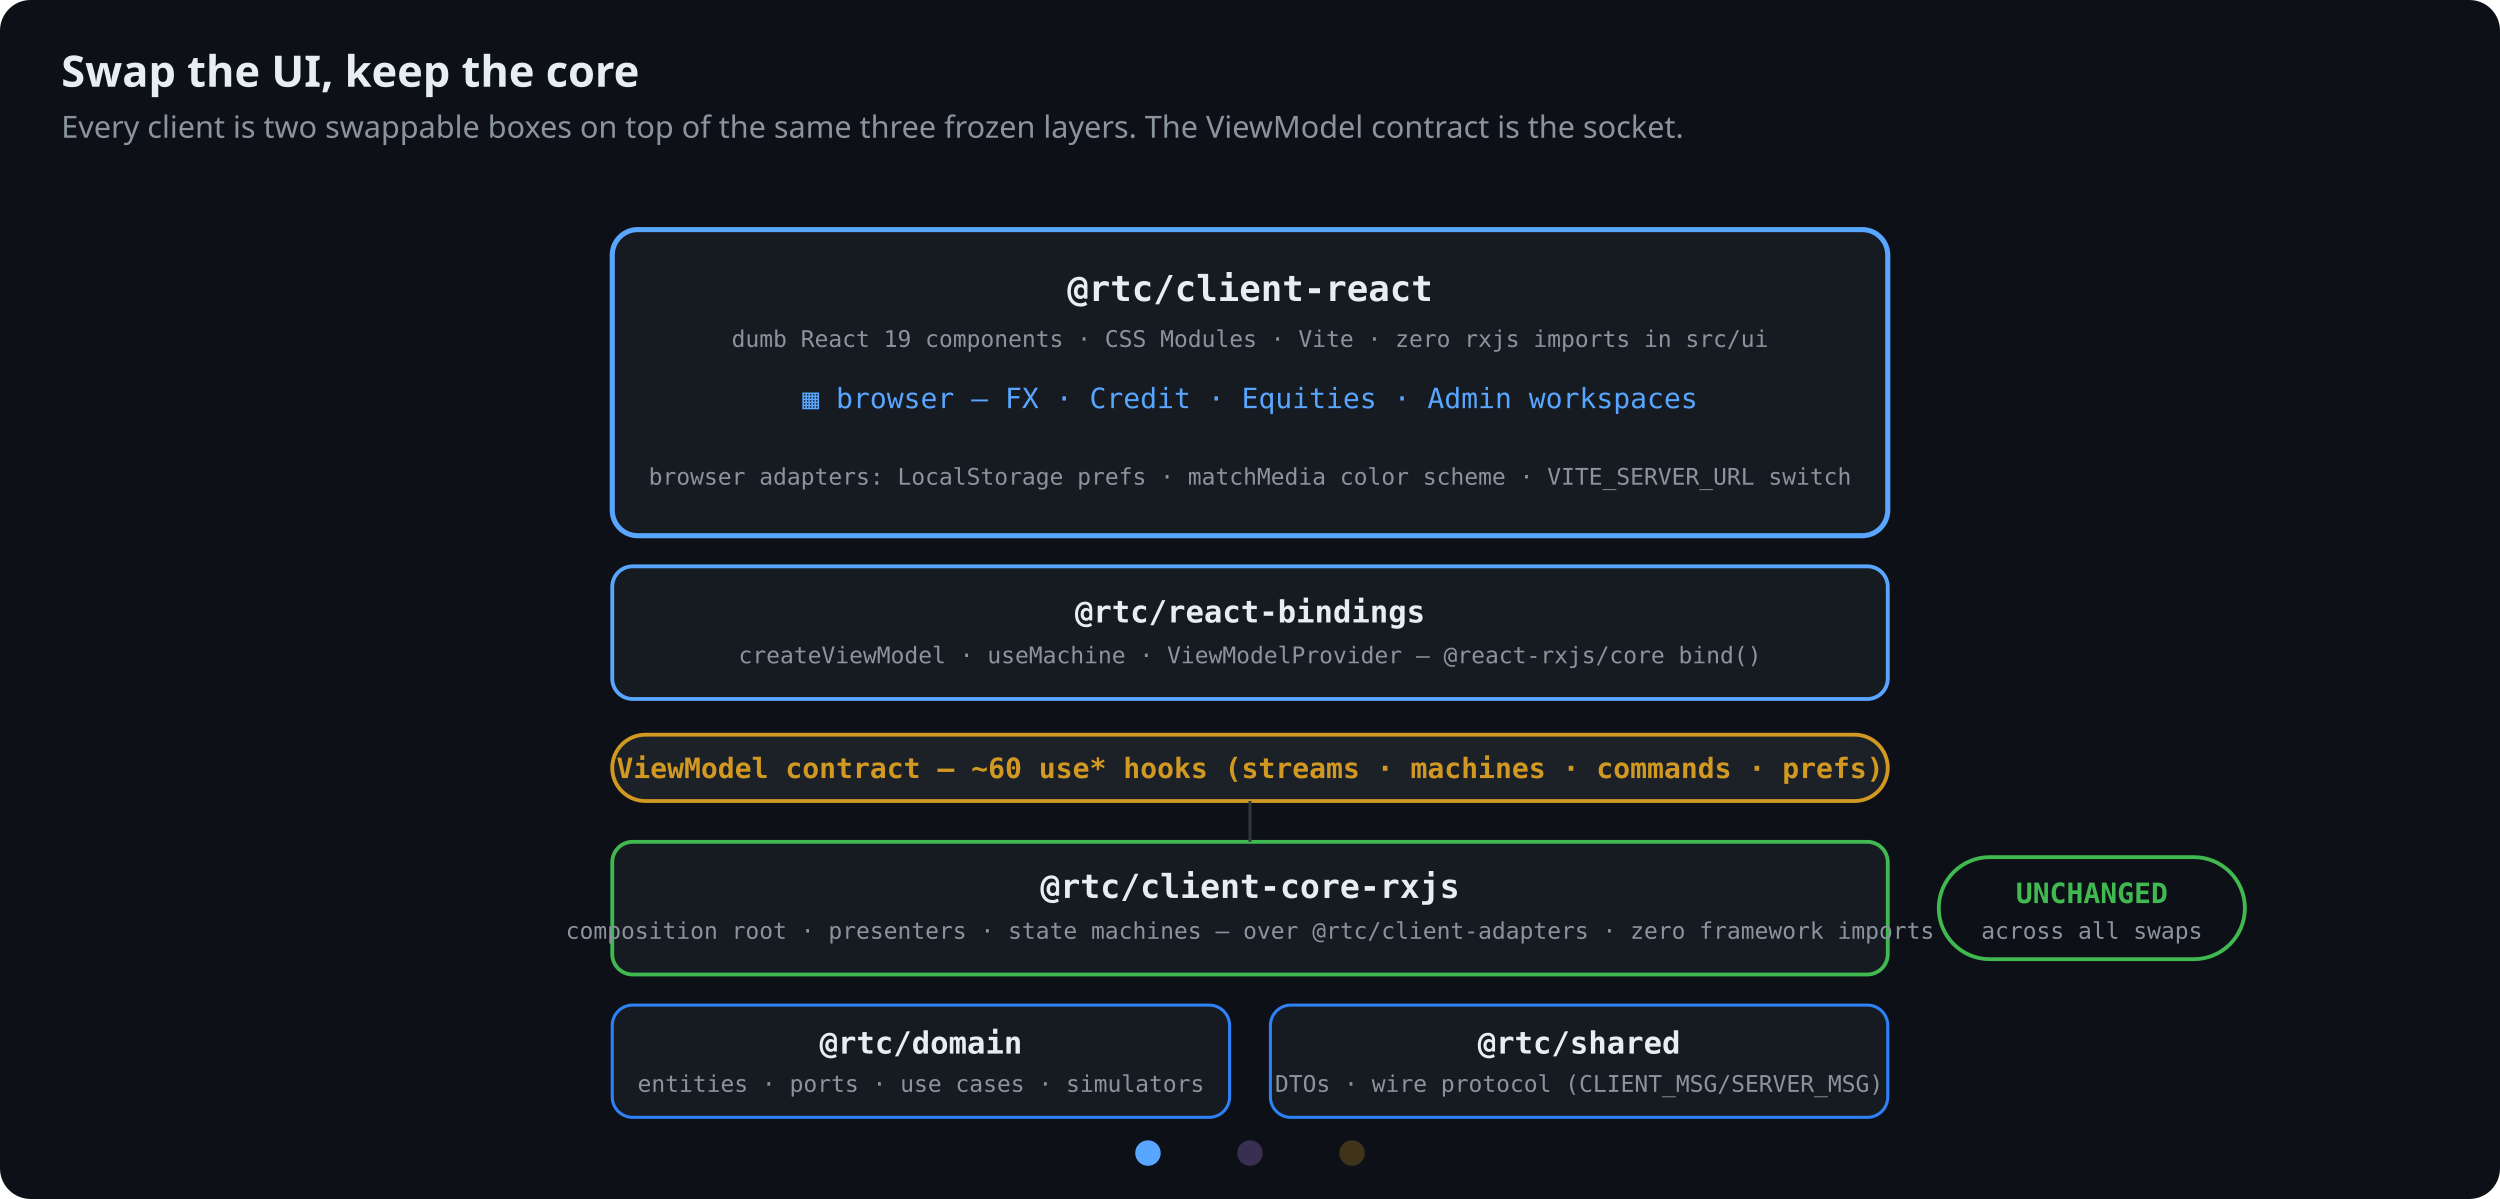
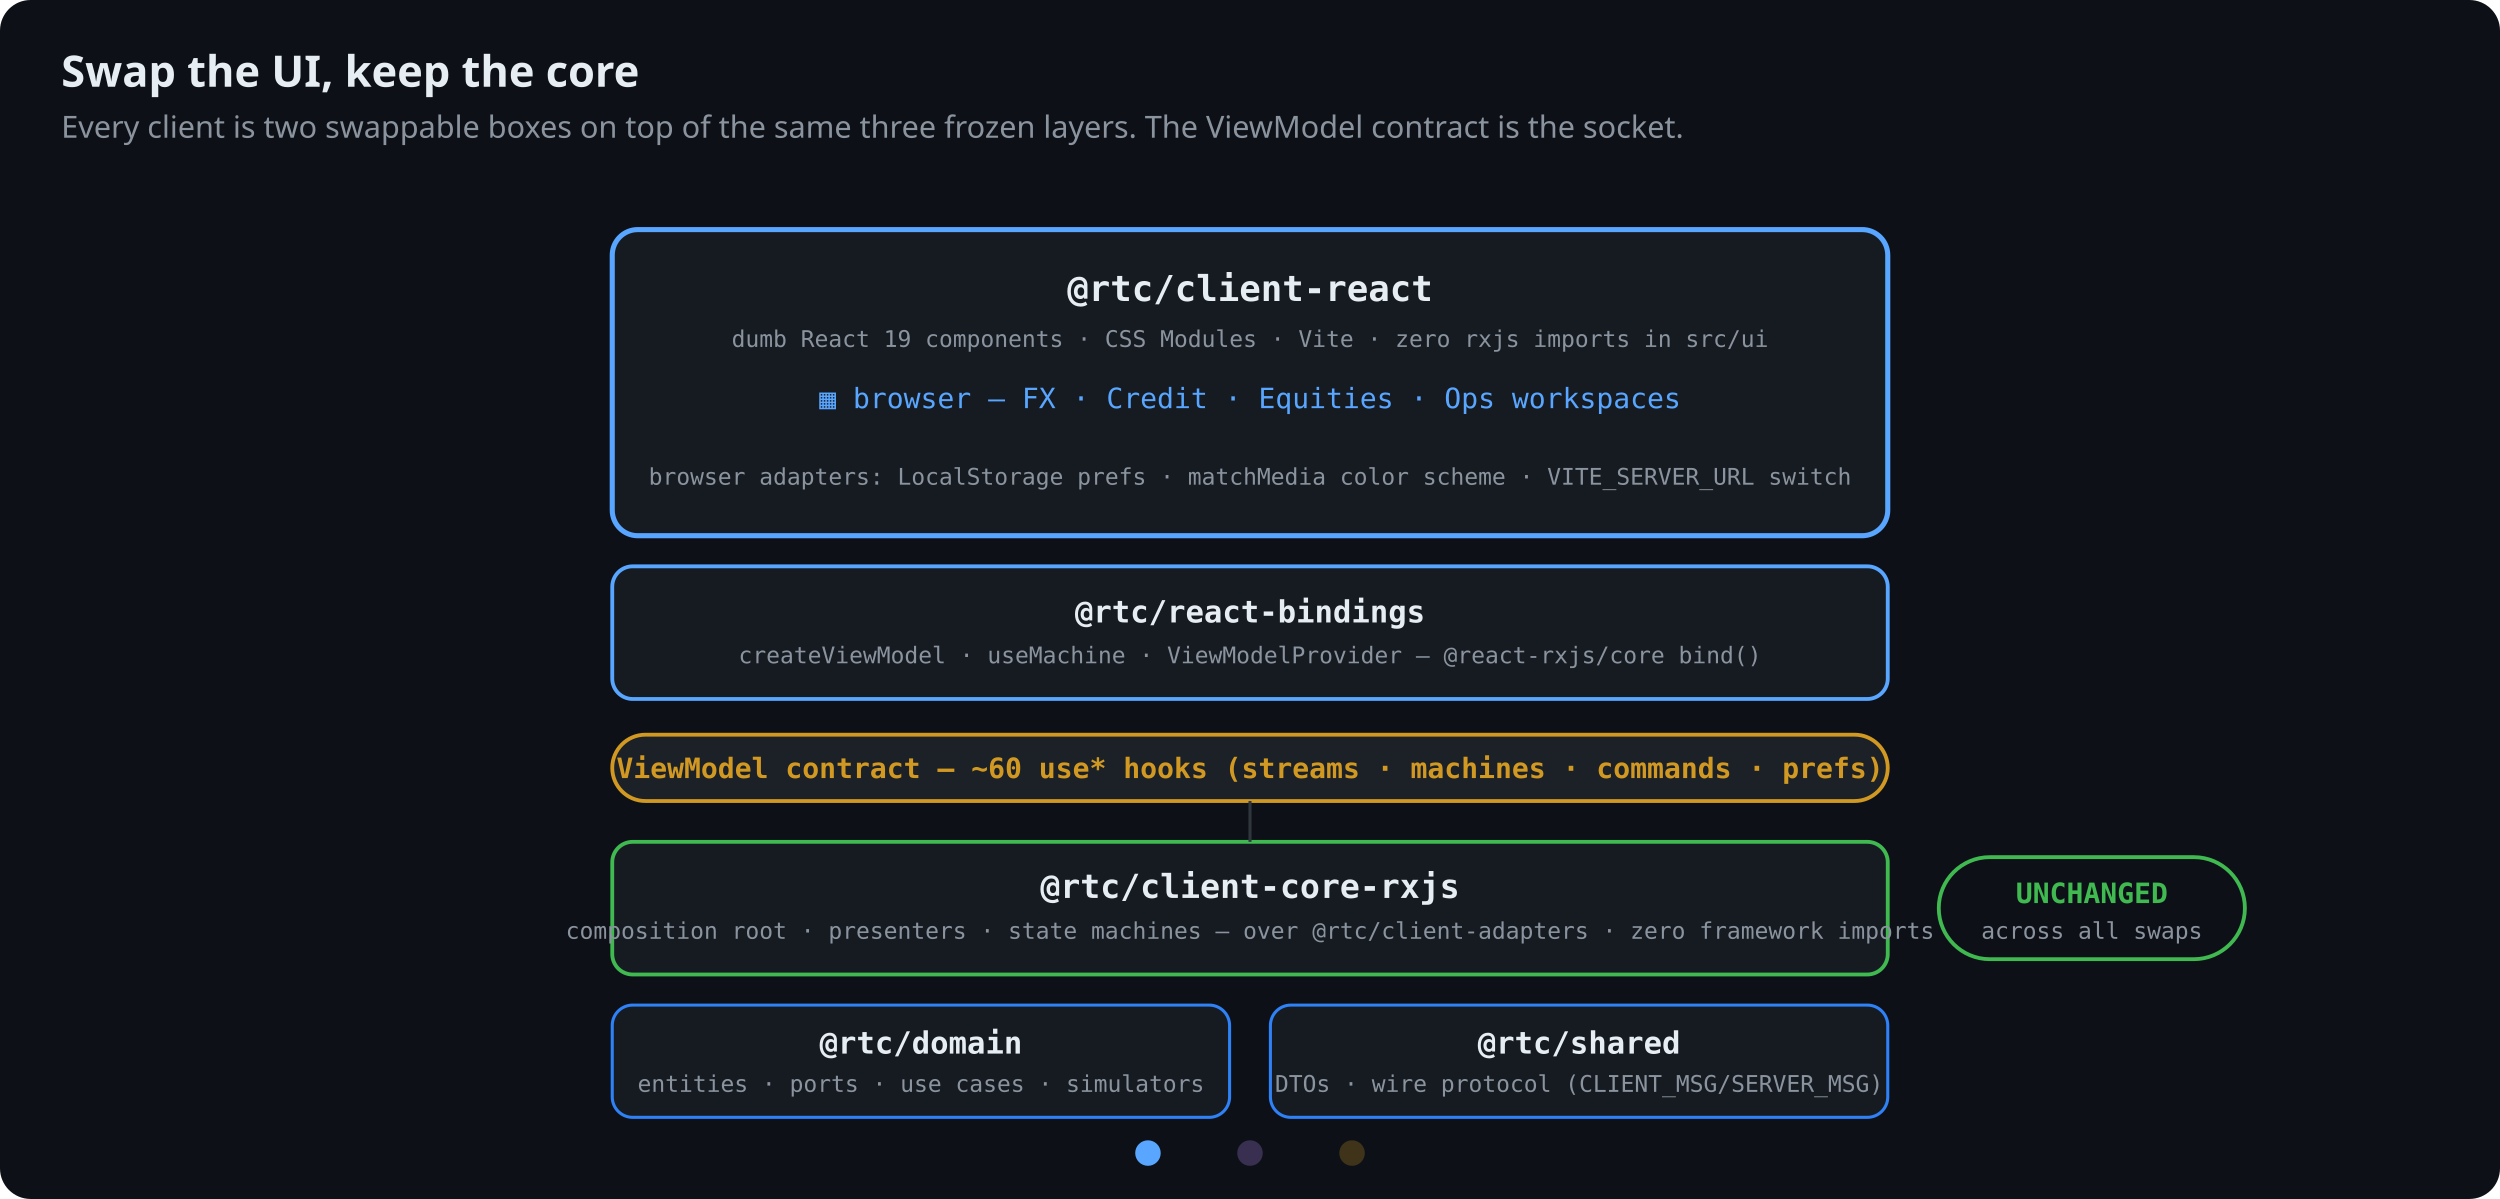
<svg xmlns="http://www.w3.org/2000/svg" viewBox="0 0 980 470" font-family="ui-monospace, SFMono-Regular, Menlo, Consolas, monospace">
  <rect x="0" y="0" width="980" height="470" rx="12" fill="#0d1117" />
  <text x="24" y="34" fill="#e6edf3" font-size="17" font-weight="bold" font-family="ui-sans-serif, system-ui, sans-serif">Swap the UI, keep the core</text>
  <text x="24" y="54" fill="#8b949e" font-size="12" font-family="ui-sans-serif, system-ui, sans-serif">Every client is two swappable boxes on top of the same three frozen layers. The ViewModel contract is the socket.</text>
  <g>
    <rect x="240" y="330" width="500" height="52" rx="8" fill="#161b22" stroke="#3fb950" stroke-width="1.5" />
    <text x="490" y="352" fill="#e6edf3" font-size="13" text-anchor="middle" font-weight="bold">@rtc/client-core-rxjs</text>
    <text x="490" y="368" fill="#8b949e" font-size="9" text-anchor="middle">composition root · presenters · state machines — over @rtc/client-adapters · zero framework imports</text>
    <rect x="240" y="394" width="242" height="44" rx="8" fill="#161b22" stroke="#2f81f7" stroke-width="1.2" />
    <text x="361" y="413" fill="#e6edf3" font-size="12" text-anchor="middle" font-weight="bold">@rtc/domain</text>
    <text x="361" y="428" fill="#8b949e" font-size="9" text-anchor="middle">entities · ports · use cases · simulators</text>
    <rect x="498" y="394" width="242" height="44" rx="8" fill="#161b22" stroke="#2f81f7" stroke-width="1.2" />
    <text x="619" y="413" fill="#e6edf3" font-size="12" text-anchor="middle" font-weight="bold">@rtc/shared</text>
    <text x="619" y="428" fill="#8b949e" font-size="9" text-anchor="middle">DTOs · wire protocol (CLIENT_MSG/SERVER_MSG)</text>
    <g>
      <rect x="760" y="336" width="120" height="40" rx="20" fill="#0d1117" stroke="#3fb950" stroke-width="1.5">
        <animate attributeName="stroke-width" values="1.5;3;1.5" dur="4s" repeatCount="indefinite" />
      </rect>
      <text x="820" y="354" fill="#3fb950" font-size="11" text-anchor="middle" font-weight="bold">UNCHANGED</text>
      <text x="820" y="368" fill="#8b949e" font-size="9" text-anchor="middle">across all swaps</text>
    </g>
  </g>
  <g>
    <rect x="240" y="288" width="500" height="26" rx="13" fill="#1c2128" stroke="#d29922" stroke-width="1.5" />
    <text x="490" y="305" fill="#d29922" font-size="11" text-anchor="middle" font-weight="bold">ViewModel contract — ~60 use* hooks (streams · machines · commands · prefs)</text>
  </g>
  <line x1="490" y1="314" x2="490" y2="330" stroke="#30363d" stroke-width="1.2" />
  <g>
    <animate attributeName="opacity" dur="12s" repeatCount="indefinite" values="1;1;0;0;1" keyTimes="0;0.28;0.333;0.947;1" />
    <rect x="240" y="90" width="500" height="120" rx="10" fill="#161b22" stroke="#58a6ff" stroke-width="2" />
    <text x="490" y="118" fill="#e6edf3" font-size="14" text-anchor="middle" font-weight="bold">@rtc/client-react</text>
    <text x="490" y="136" fill="#8b949e" font-size="9" text-anchor="middle">dumb React 19 components · CSS Modules · Vite · zero rxjs imports in src/ui</text>
-     <text x="490" y="160" fill="#58a6ff" font-size="11" text-anchor="middle">▦ browser — FX · Credit · Equities · Admin workspaces</text>
+     <text x="490" y="160" fill="#58a6ff" font-size="11" text-anchor="middle">▦ browser — FX · Credit · Equities · Ops workspaces</text>
    <text x="490" y="190" fill="#8b949e" font-size="9" text-anchor="middle">browser adapters: LocalStorage prefs · matchMedia color scheme · VITE_SERVER_URL switch</text>
    <rect x="240" y="222" width="500" height="52" rx="8" fill="#161b22" stroke="#58a6ff" stroke-width="1.5" />
    <text x="490" y="244" fill="#e6edf3" font-size="12" text-anchor="middle" font-weight="bold">@rtc/react-bindings</text>
    <text x="490" y="260" fill="#8b949e" font-size="9" text-anchor="middle">createViewModel · useMachine · ViewModelProvider — @react-rxjs/core bind()</text>
  </g>
  <g opacity="0">
    <animate attributeName="opacity" dur="12s" repeatCount="indefinite" values="0;0;1;1;0;0" keyTimes="0;0.28;0.333;0.613;0.667;1" />
    <rect x="240" y="90" width="500" height="120" rx="10" fill="#161b22" stroke="#bc8cff" stroke-width="2" />
    <text x="490" y="118" fill="#e6edf3" font-size="14" text-anchor="middle" font-weight="bold">@rtc/client-react-native</text>
    <text x="490" y="136" fill="#8b949e" font-size="9" text-anchor="middle">Expo SDK 57 · RN 0.86 · expo-router tabs · react-native-svg charts</text>
    <text x="490" y="160" fill="#bc8cff" font-size="11" text-anchor="middle">▤ iOS / Android — Rates · Blotter · Analytics · Credit · Equities tabs</text>
    <text x="490" y="190" fill="#8b949e" font-size="9" text-anchor="middle">native adapters: AsyncStorage prefs · Appearance color scheme · EXPO_PUBLIC_SERVER_URL switch</text>
    <rect x="240" y="222" width="500" height="52" rx="8" fill="#161b22" stroke="#bc8cff" stroke-width="1.5" />
    <text x="490" y="244" fill="#e6edf3" font-size="12" text-anchor="middle" font-weight="bold">@rtc/react-bindings</text>
    <text x="490" y="260" fill="#8b949e" font-size="9" text-anchor="middle">SAME package as web — React is React on both platforms</text>
  </g>
  <g opacity="0">
    <animate attributeName="opacity" dur="12s" repeatCount="indefinite" values="0;0;1;1;0" keyTimes="0;0.613;0.667;0.947;1" />
    <rect x="240" y="90" width="500" height="120" rx="10" fill="#161b22" stroke="#d29922" stroke-width="2" />
    <text x="490" y="118" fill="#e6edf3" font-size="14" text-anchor="middle" font-weight="bold">@rtc/client-solid</text>
    <text x="490" y="136" fill="#8b949e" font-size="9" text-anchor="middle">SolidJS components — a rewrite of ONE package, verified by the existing test contract</text>
    <text x="490" y="160" fill="#d29922" font-size="11" text-anchor="middle">▧ browser — same workspaces, same behavioural specs, same visual goldens</text>
    <text x="490" y="190" fill="#8b949e" font-size="9" text-anchor="middle">reuses the same browser adapters pattern; nothing below the contract line changed</text>
    <rect x="240" y="222" width="500" height="52" rx="8" fill="#161b22" stroke="#d29922" stroke-width="1.5" />
    <text x="490" y="244" fill="#e6edf3" font-size="12" text-anchor="middle" font-weight="bold">@rtc/solid-bindings</text>
    <text x="490" y="260" fill="#8b949e" font-size="9" text-anchor="middle">Observable → Solid signal — pairs with the SAME @rx-state/core that react-bindings uses</text>
  </g>
  <g>
    <circle cx="450" cy="452" r="5" fill="#58a6ff">
      <animate attributeName="opacity" dur="12s" repeatCount="indefinite" values="1;1;0.25;0.25;1" keyTimes="0;0.30;0.34;0.95;1" />
    </circle>
    <circle cx="490" cy="452" r="5" fill="#bc8cff" opacity="0.25">
      <animate attributeName="opacity" dur="12s" repeatCount="indefinite" values="0.25;0.25;1;1;0.25;0.25" keyTimes="0;0.30;0.34;0.62;0.66;1" />
    </circle>
    <circle cx="530" cy="452" r="5" fill="#d29922" opacity="0.25">
      <animate attributeName="opacity" dur="12s" repeatCount="indefinite" values="0.25;0.25;1;1;0.25" keyTimes="0;0.62;0.66;0.95;1" />
    </circle>
  </g>
</svg>
